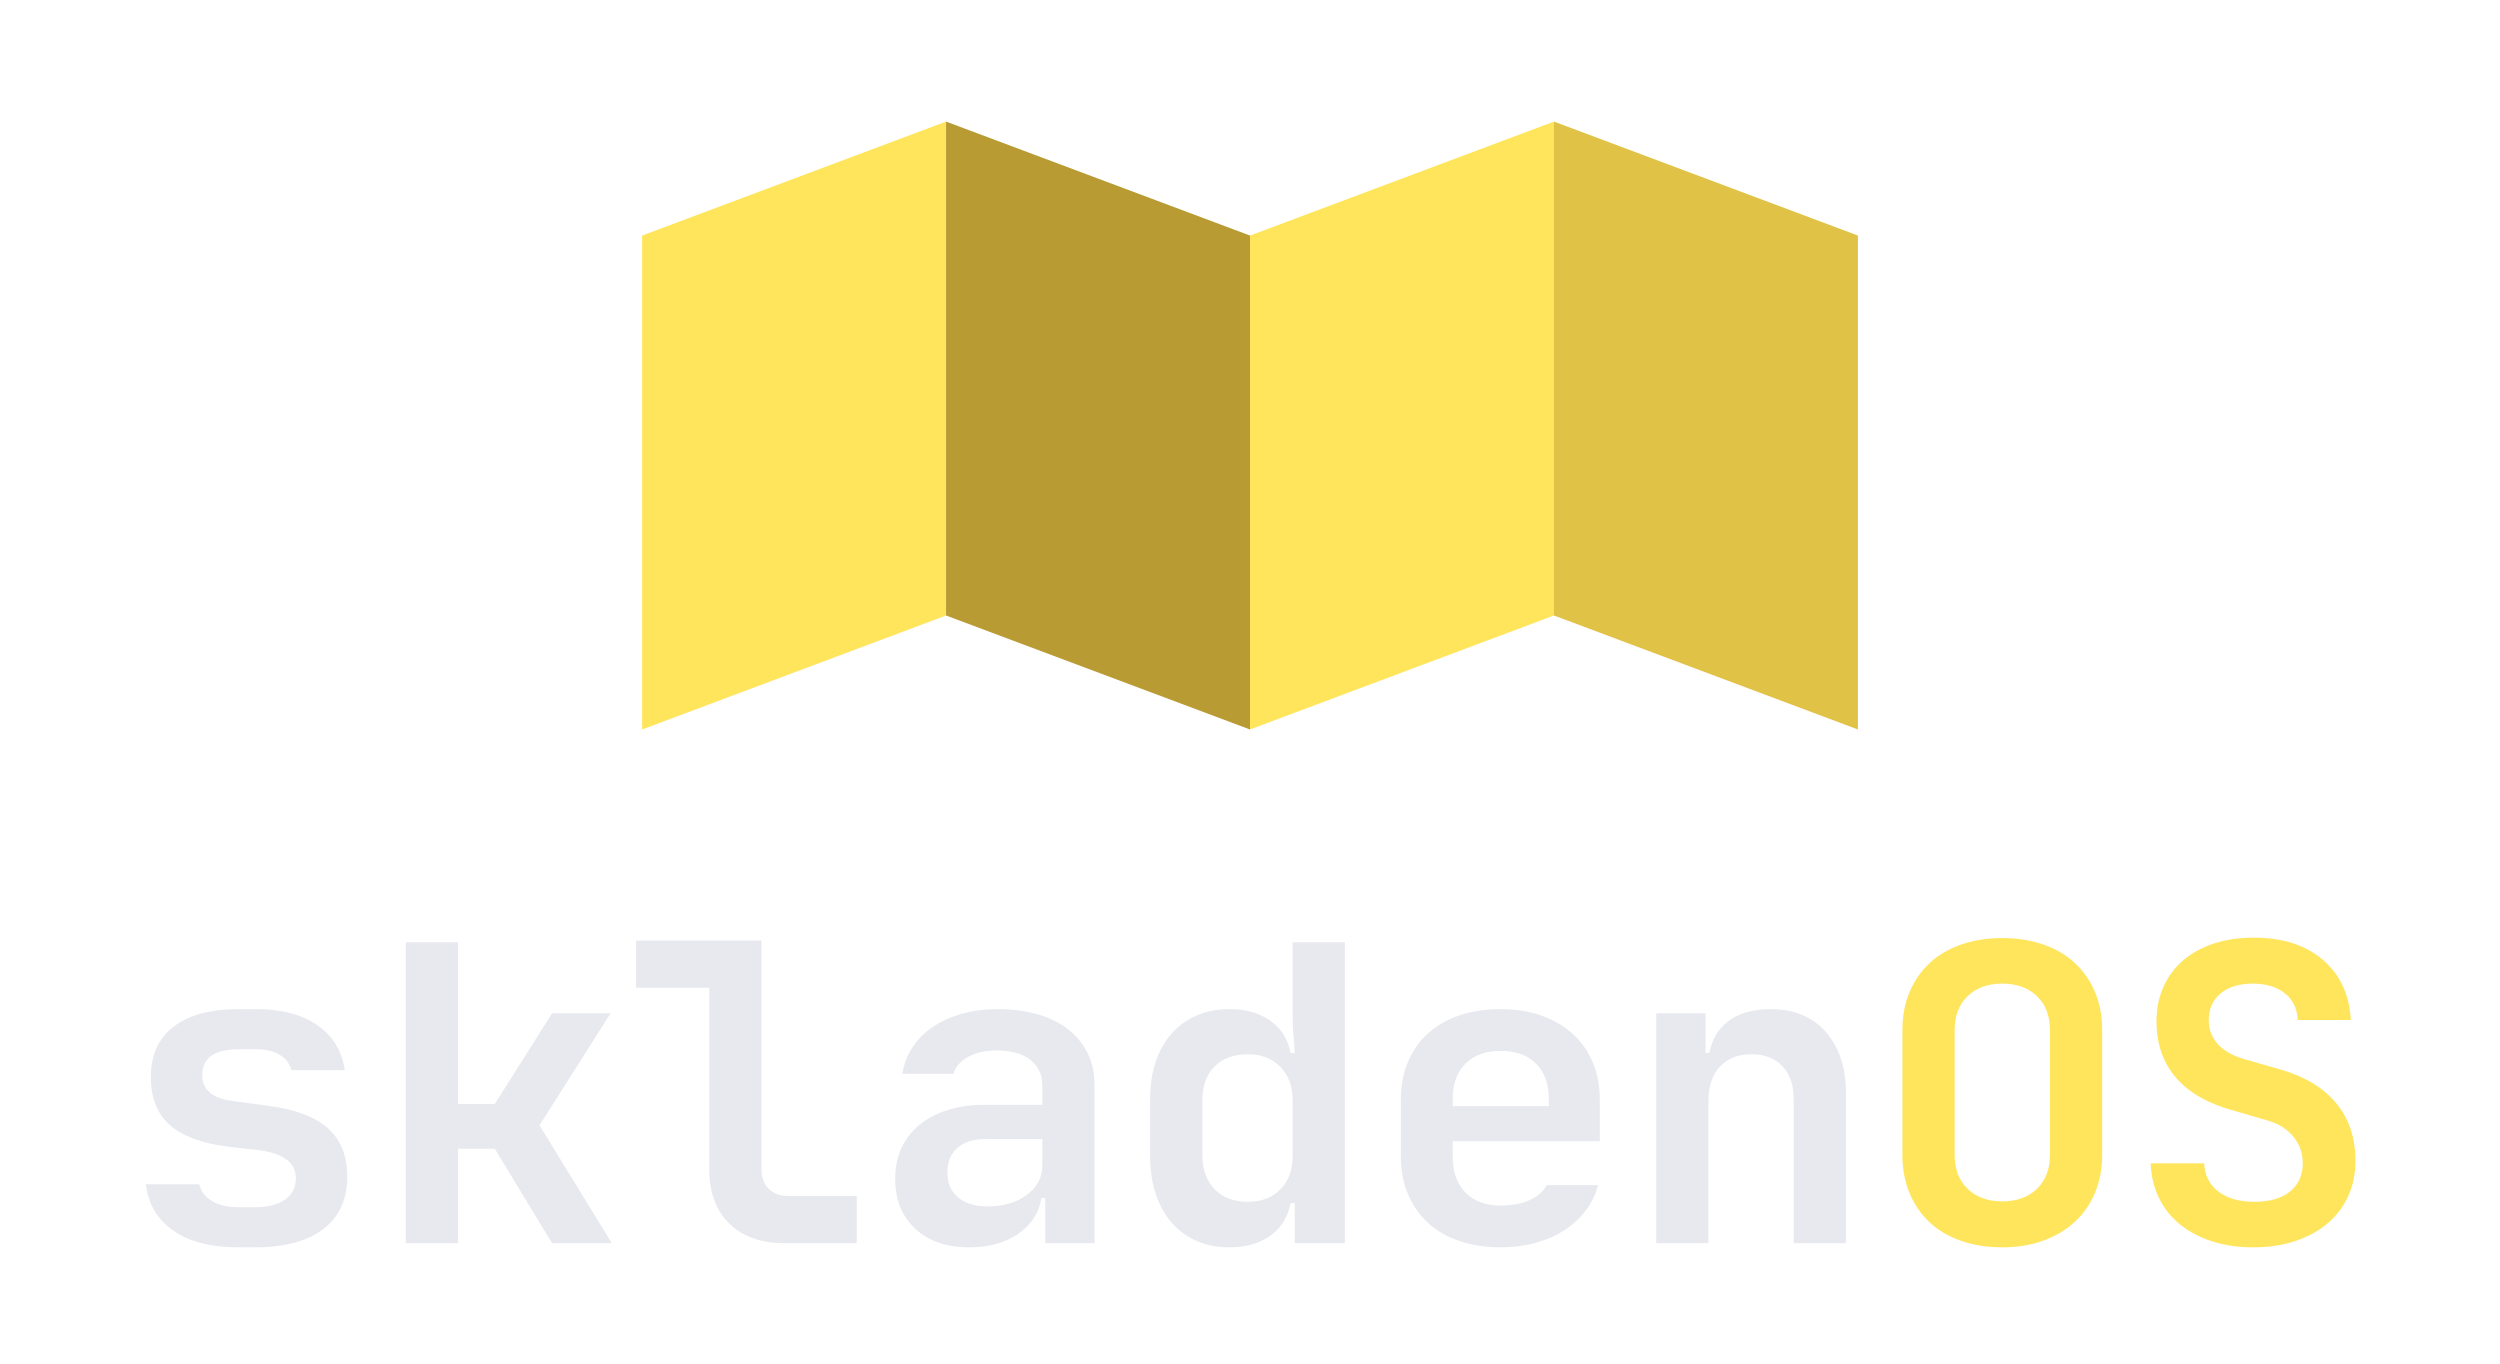
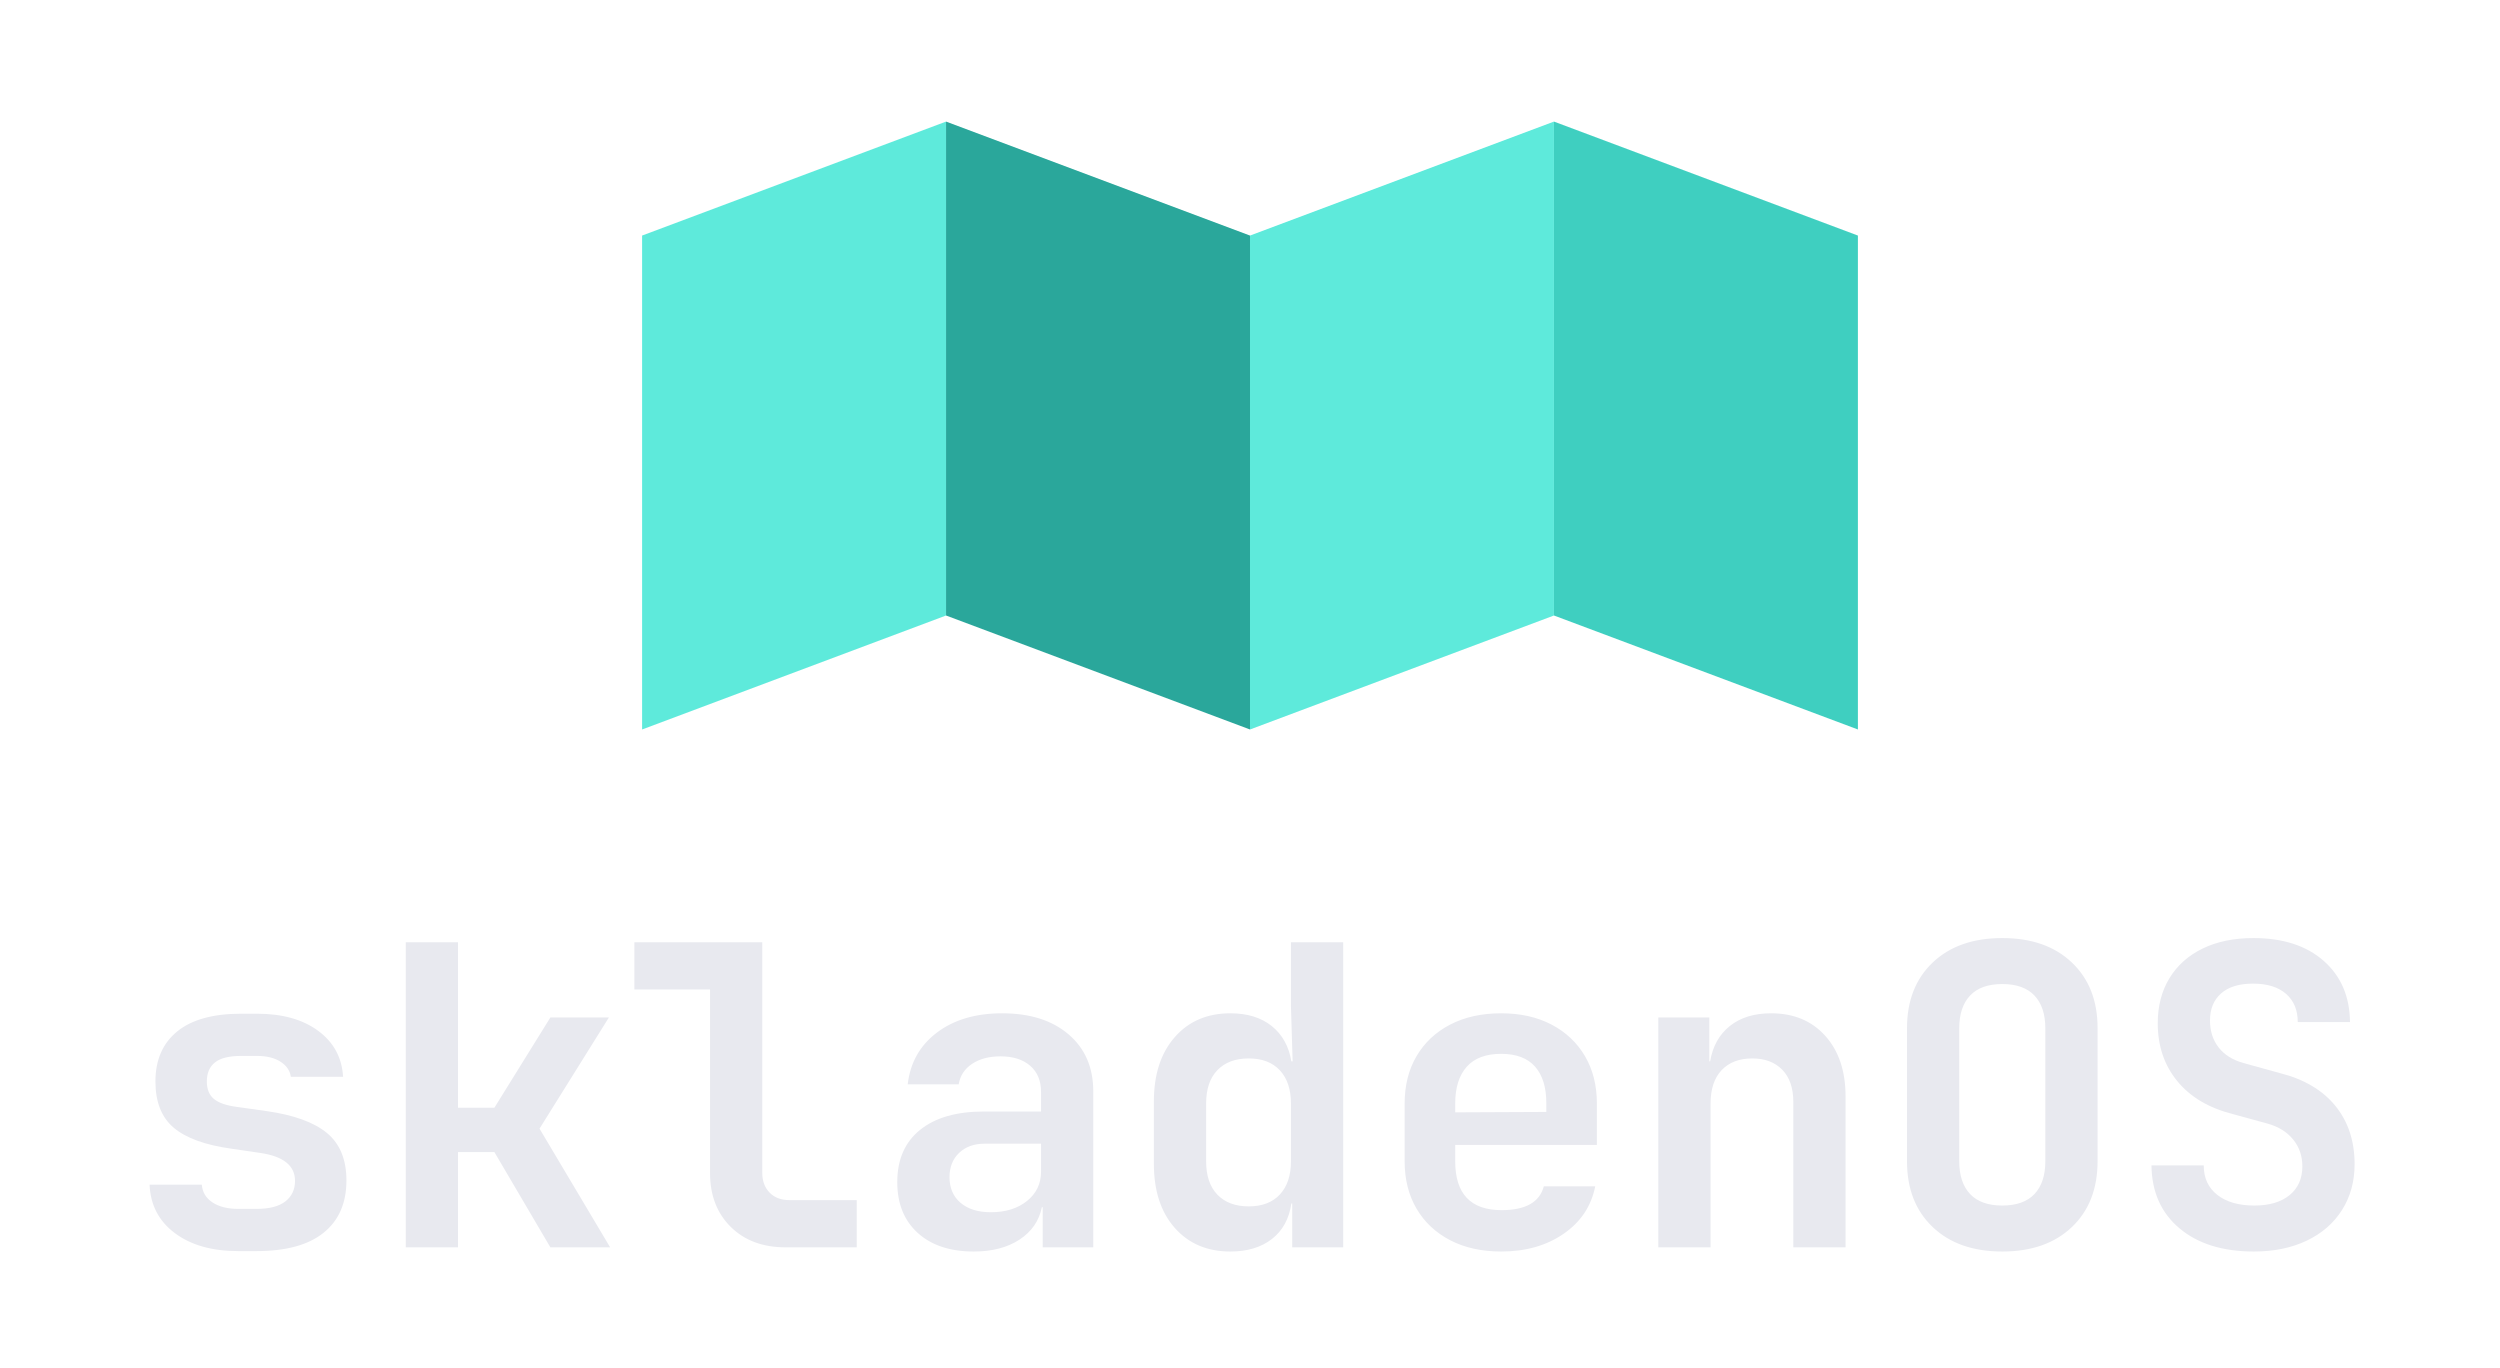
- <svg xmlns="http://www.w3.org/2000/svg" viewBox="0 0 658 359" width="658" height="359">
+ <svg xmlns="http://www.w3.org/2000/svg" viewBox="0 0 658 360" width="658" height="360">
  <g transform="translate(169.0 32) scale(1.0)">
-     <polygon points="0,30 80,0 80,130 0,160" fill="#FFE55C" />
-     <polygon points="80,0 160,30 160,160 80,130" fill="#B89B33" />
-     <polygon points="160,30 240,0 240,130 160,160" fill="#FFE55C" />
-     <polygon points="240,0 320,30 320,160 240,130" fill="#E0C247" />
+     <polygon points="0,30 80,0 80,130 0,160" fill="#5EEADB" />
+     <polygon points="80,0 160,30 160,160 80,130" fill="#2AA79B" />
+     <polygon points="160,30 240,0 240,130 160,160" fill="#5EEADB" />
+     <polygon points="240,0 320,30 320,160 240,130" fill="#3FCFC0" />
  </g>
-   <path d="M38.38 311.69H52.46Q53.12 314.55 55.87 316.145Q58.62 317.74 62.69 317.74H67.09Q72.26 317.74 75.065 315.705Q77.87 313.67 77.87 310.15Q77.87 304.1 68.52 302.78L59.94 301.79Q49.6 300.47 44.65 296.07Q39.7 291.67 39.7 283.42Q39.7 274.84 45.695 270.22Q51.69 265.6 62.91 265.6H67.42Q77.43 265.6 83.535 269.835Q89.64 274.07 90.74 281.66H76.66Q76.11 279.13 73.635 277.645Q71.16 276.16 67.42 276.16H62.91Q53.23 276.16 53.23 282.98Q53.23 288.81 61.37 289.8L70.28 291.01Q81.06 292.33 86.23 296.895Q91.4 301.46 91.4 309.71Q91.4 318.62 85.13 323.46Q78.86 328.3 67.09 328.3H62.69Q52.02 328.3 45.695 323.955Q39.37 319.61 38.38 311.69Z M106.8 248.0H120.55V290.57H130.23L145.3 266.7H160.7L142.0 296.18L161.03 327.2H145.3L130.23 302.34H120.55V327.2H106.8Z M167.41 259.99V247.56H200.41V307.62Q200.41 311.03 202.335 312.9Q204.26 314.77 207.45 314.77H225.49V327.2H206.46Q197.22 327.2 191.94 322.03Q186.66 316.86 186.66 307.62V259.99Z M235.61 310.26Q235.61 305.75 237.26 302.175Q238.91 298.6 241.99 296.07Q245.07 293.54 249.415 292.165Q253.76 290.79 259.15 290.79H274.33V285.62Q274.33 281.44 271.195 278.965Q268.06 276.49 262.45 276.49Q257.94 276.49 254.86 278.14Q251.78 279.79 250.9 282.65H237.48Q238.14 278.69 240.23 275.555Q242.32 272.42 245.62 270.22Q248.92 268.02 253.21 266.81Q257.5 265.6 262.56 265.6Q268.39 265.6 273.12 266.975Q277.85 268.35 281.15 270.935Q284.45 273.52 286.265 277.205Q288.08 280.89 288.08 285.4V327.2H275.1V315.32H274.11Q273.12 321.26 267.95 324.78Q262.78 328.3 255.08 328.3Q246.17 328.3 240.89 323.405Q235.61 318.51 235.61 310.26ZM249.36 308.61Q249.36 312.79 252.165 315.155Q254.97 317.52 260.03 317.52Q266.19 317.52 270.26 314.495Q274.33 311.47 274.33 306.85V299.81H259.26Q254.64 299.81 252.0 302.12Q249.36 304.43 249.36 308.61Z M302.71 289.25Q302.71 283.75 304.195 279.405Q305.68 275.06 308.43 271.98Q311.18 268.9 315.03 267.25Q318.88 265.6 323.5 265.6Q330.1 265.6 334.39 268.68Q338.68 271.76 339.67 277.15H340.77Q340.66 275.28 340.55 273.41Q340.33 271.76 340.275 269.945Q340.22 268.13 340.22 266.7V248.0H353.97V327.2H340.77V316.64H339.67Q338.68 322.14 334.39 325.22Q330.1 328.3 323.5 328.3Q318.88 328.3 315.03 326.65Q311.18 325.0 308.43 321.865Q305.68 318.73 304.195 314.275Q302.71 309.82 302.71 304.32ZM316.46 289.58V303.99Q316.46 309.6 319.65 312.955Q322.84 316.31 328.45 316.31Q333.84 316.31 337.03 313.01Q340.22 309.71 340.22 304.32V289.58Q340.22 284.08 336.975 280.78Q333.73 277.48 328.45 277.48Q322.84 277.48 319.65 280.725Q316.46 283.97 316.46 289.58Z M368.71 289.25Q368.71 283.86 370.58 279.46Q372.45 275.06 375.86 271.98Q379.27 268.9 384.11 267.25Q388.95 265.6 395.0 265.6Q400.94 265.6 405.725 267.305Q410.51 269.01 413.92 272.09Q417.33 275.17 419.2 279.57Q421.07 283.97 421.07 289.36V300.36H382.35V304.32Q382.35 310.48 385.705 313.89Q389.06 317.3 395.0 317.3Q399.4 317.3 402.59 315.87Q405.78 314.44 407.1 311.91H420.63Q419.64 315.65 417.33 318.675Q415.02 321.7 411.665 323.845Q408.31 325.99 404.075 327.145Q399.84 328.3 395.0 328.3Q389.06 328.3 384.165 326.65Q379.27 325.0 375.86 321.865Q372.45 318.73 370.58 314.33Q368.71 309.93 368.71 304.54ZM382.35 291.12H407.65V289.36Q407.65 283.31 404.295 279.955Q400.94 276.6 395.0 276.6Q389.06 276.6 385.705 279.955Q382.35 283.31 382.35 289.25Z M435.92 266.7H448.9V277.15H449.89Q450.99 271.54 455.17 268.57Q459.35 265.6 465.95 265.6Q475.3 265.6 480.58 271.65Q485.86 277.7 485.86 287.71V327.2H472.11V289.36Q472.11 283.75 469.14 280.615Q466.17 277.48 461.0 277.48Q455.72 277.48 452.695 280.725Q449.67 283.97 449.67 289.58V327.2H435.92Z" fill="#E8E9EF" />
-   <path d="M527.0 328.3Q521.06 328.3 516.165 326.595Q511.27 324.89 507.86 321.7Q504.45 318.51 502.58 314.0Q500.71 309.49 500.71 303.99V271.1Q500.71 265.6 502.58 261.145Q504.45 256.69 507.86 253.5Q511.27 250.31 516.165 248.605Q521.06 246.9 527.0 246.9Q532.94 246.9 537.835 248.605Q542.73 250.31 546.14 253.5Q549.55 256.69 551.42 261.145Q553.29 265.6 553.29 271.1V303.99Q553.29 309.38 551.42 313.89Q549.55 318.4 546.085 321.59Q542.62 324.78 537.78 326.54Q532.94 328.3 527.0 328.3ZM514.46 303.99Q514.46 309.6 517.87 312.9Q521.28 316.2 527.0 316.2Q532.72 316.2 536.13 312.9Q539.54 309.6 539.54 303.99V271.1Q539.54 265.49 536.13 262.19Q532.72 258.89 527.0 258.89Q521.28 258.89 517.87 262.19Q514.46 265.49 514.46 271.1Z M566.05 306.19H580.13Q580.35 310.92 583.87 313.615Q587.39 316.31 593.33 316.31Q599.49 316.31 602.79 313.56Q606.09 310.81 606.09 306.19Q606.09 302.12 603.56 299.095Q601.03 296.07 596.63 294.86L587.94 292.33Q577.82 289.58 572.705 283.64Q567.59 277.7 567.59 268.79Q567.59 263.84 569.405 259.77Q571.22 255.7 574.52 252.84Q577.82 249.98 582.55 248.385Q587.28 246.79 593.22 246.79Q604.55 246.79 611.37 252.62Q618.19 258.45 618.74 268.46H604.77Q604.55 263.95 601.36 261.42Q598.17 258.89 592.89 258.89Q587.61 258.89 584.475 261.475Q581.34 264.06 581.34 268.46Q581.34 272.09 583.65 274.73Q585.96 277.37 590.8 278.8L600.04 281.44Q609.72 284.19 614.835 290.295Q619.95 296.4 619.95 305.53Q619.95 310.7 618.025 314.88Q616.1 319.06 612.58 322.03Q609.06 325.0 604.11 326.65Q599.16 328.3 593.0 328.3Q587.06 328.3 582.165 326.705Q577.27 325.11 573.75 322.25Q570.23 319.39 568.25 315.32Q566.27 311.25 566.05 306.19Z" fill="#FFE55C" />
+   <path d="M62.69 329.29Q52.35 329.29 46.025 324.56Q39.7 319.83 39.37 311.8H53.12Q53.34 314.77 55.925 316.475Q58.51 318.18 62.69 318.18H67.53Q72.59 318.18 75.12 316.2Q77.65 314.22 77.65 310.81Q77.65 304.76 68.41 303.44L60.93 302.34Q50.59 300.91 45.75 296.84Q40.91 292.77 40.91 284.63Q40.91 276.16 46.63 271.485Q52.35 266.81 63.46 266.81H67.64Q77.65 266.81 83.755 271.32Q89.86 275.83 90.3 283.42H76.55Q76.22 281.0 73.855 279.46Q71.49 277.92 67.64 277.92H63.46Q58.73 277.92 56.585 279.625Q54.44 281.33 54.44 284.63Q54.44 287.71 56.31 289.25Q58.18 290.79 62.36 291.34L70.17 292.44Q80.95 293.98 86.065 298.215Q91.18 302.45 91.18 310.7Q91.18 319.61 85.185 324.45Q79.19 329.29 67.53 329.29Z M106.8 328.3V248.0H120.55V291.56H130.12L144.86 267.8H160.26L142.0 297.06L160.59 328.3H144.86L130.12 303.22H120.55V328.3Z M206.79 328.3Q197.77 328.3 192.325 322.91Q186.88 317.52 186.88 308.72V260.43H166.97V248.0H200.63V308.72Q200.63 311.91 202.555 313.89Q204.48 315.87 207.78 315.87H225.49V328.3Z M256.29 329.4Q246.94 329.4 241.55 324.505Q236.16 319.61 236.16 311.14Q236.16 302.23 242.155 297.39Q248.15 292.55 258.93 292.55H274.0V287.38Q274.0 282.98 271.14 280.505Q268.28 278.03 263.33 278.03Q258.82 278.03 255.85 280.01Q252.88 281.99 252.33 285.4H238.91Q239.9 276.82 246.61 271.76Q253.32 266.7 263.77 266.7Q274.77 266.7 281.26 272.255Q287.75 277.81 287.75 287.27V328.3H274.44V317.74H274.22Q273.12 323.13 268.335 326.265Q263.55 329.4 256.29 329.4ZM260.8 319.06Q266.63 319.06 270.315 316.09Q274.0 313.12 274.0 308.39V301.02H259.15Q254.97 301.02 252.44 303.44Q249.91 305.86 249.91 309.82Q249.91 314.11 252.825 316.585Q255.74 319.06 260.8 319.06Z M323.83 329.4Q314.7 329.4 309.2 323.185Q303.7 316.97 303.7 306.3V289.91Q303.7 279.24 309.2 272.97Q314.7 266.7 323.83 266.7Q330.54 266.7 334.72 270.055Q338.9 273.41 339.89 279.35H340.22L339.78 264.94V248.0H353.53V328.3H340.11V316.75H339.89Q339.01 322.8 334.775 326.1Q330.54 329.4 323.83 329.4ZM328.67 317.52Q333.95 317.52 336.865 314.385Q339.78 311.25 339.78 305.64V290.46Q339.78 284.85 336.865 281.715Q333.95 278.58 328.67 278.58Q323.39 278.58 320.42 281.66Q317.45 284.74 317.45 290.46V305.64Q317.45 311.36 320.42 314.44Q323.39 317.52 328.67 317.52Z M395.11 329.4Q387.41 329.4 381.69 326.43Q375.97 323.46 372.835 318.125Q369.7 312.79 369.7 305.64V290.46Q369.7 283.31 372.835 277.975Q375.97 272.64 381.69 269.67Q387.41 266.7 395.11 266.7Q402.7 266.7 408.365 269.67Q414.03 272.64 417.165 277.975Q420.3 283.31 420.3 290.46V301.35H383.01V305.64Q383.01 318.51 395.22 318.51Q404.68 318.51 406.33 312.24H419.86Q418.32 320.05 411.555 324.725Q404.79 329.4 395.11 329.4ZM383.01 290.46V292.77L406.99 292.66V290.35Q406.99 284.08 404.02 280.725Q401.05 277.37 395.11 277.37Q389.06 277.37 386.035 280.78Q383.01 284.19 383.01 290.46Z M436.47 328.3V267.8H449.89V279.35H450.11Q451.1 273.41 455.28 270.055Q459.46 266.7 466.17 266.7Q475.08 266.7 480.415 272.64Q485.75 278.58 485.75 288.59V328.3H472.0V290.02Q472.0 284.52 469.085 281.55Q466.17 278.58 461.22 278.58Q456.05 278.58 453.135 281.66Q450.22 284.74 450.22 290.46V328.3Z" fill="#E8E9EF" />
+   <path d="M527.0 329.4Q515.45 329.4 508.685 322.965Q501.92 316.53 501.92 305.64V270.66Q501.92 259.77 508.685 253.335Q515.45 246.9 527.0 246.9Q538.55 246.9 545.315 253.335Q552.08 259.77 552.08 270.55V305.64Q552.08 316.53 545.315 322.965Q538.55 329.4 527.0 329.4ZM527.0 317.3Q532.61 317.3 535.47 314.275Q538.33 311.25 538.33 305.64V270.66Q538.33 265.05 535.47 262.025Q532.61 259.0 527.0 259.0Q521.39 259.0 518.53 262.025Q515.67 265.05 515.67 270.66V305.64Q515.67 311.25 518.53 314.275Q521.39 317.3 527.0 317.3Z M593.22 329.4Q580.9 329.4 573.64 323.295Q566.38 317.19 566.27 306.74H580.02Q580.02 311.69 583.595 314.495Q587.17 317.3 593.33 317.3Q599.27 317.3 602.625 314.55Q605.98 311.8 605.98 306.96Q605.98 302.89 603.56 299.92Q601.14 296.95 596.85 295.74L587.61 293.21Q578.15 290.79 573.035 284.52Q567.92 278.25 567.92 269.34Q567.92 262.52 571.0 257.46Q574.08 252.4 579.745 249.65Q585.41 246.9 593.11 246.9Q604.77 246.9 611.59 252.895Q618.41 258.89 618.52 269.01H604.77Q604.77 264.28 601.69 261.585Q598.61 258.89 593.0 258.89Q587.5 258.89 584.585 261.475Q581.67 264.06 581.67 268.57Q581.67 272.75 583.925 275.665Q586.18 278.58 590.47 279.79L600.04 282.43Q609.61 284.85 614.67 291.065Q619.73 297.28 619.73 306.41Q619.73 313.23 616.43 318.455Q613.13 323.68 607.135 326.54Q601.14 329.4 593.22 329.4Z" fill="#E8E9EF" />
</svg>
